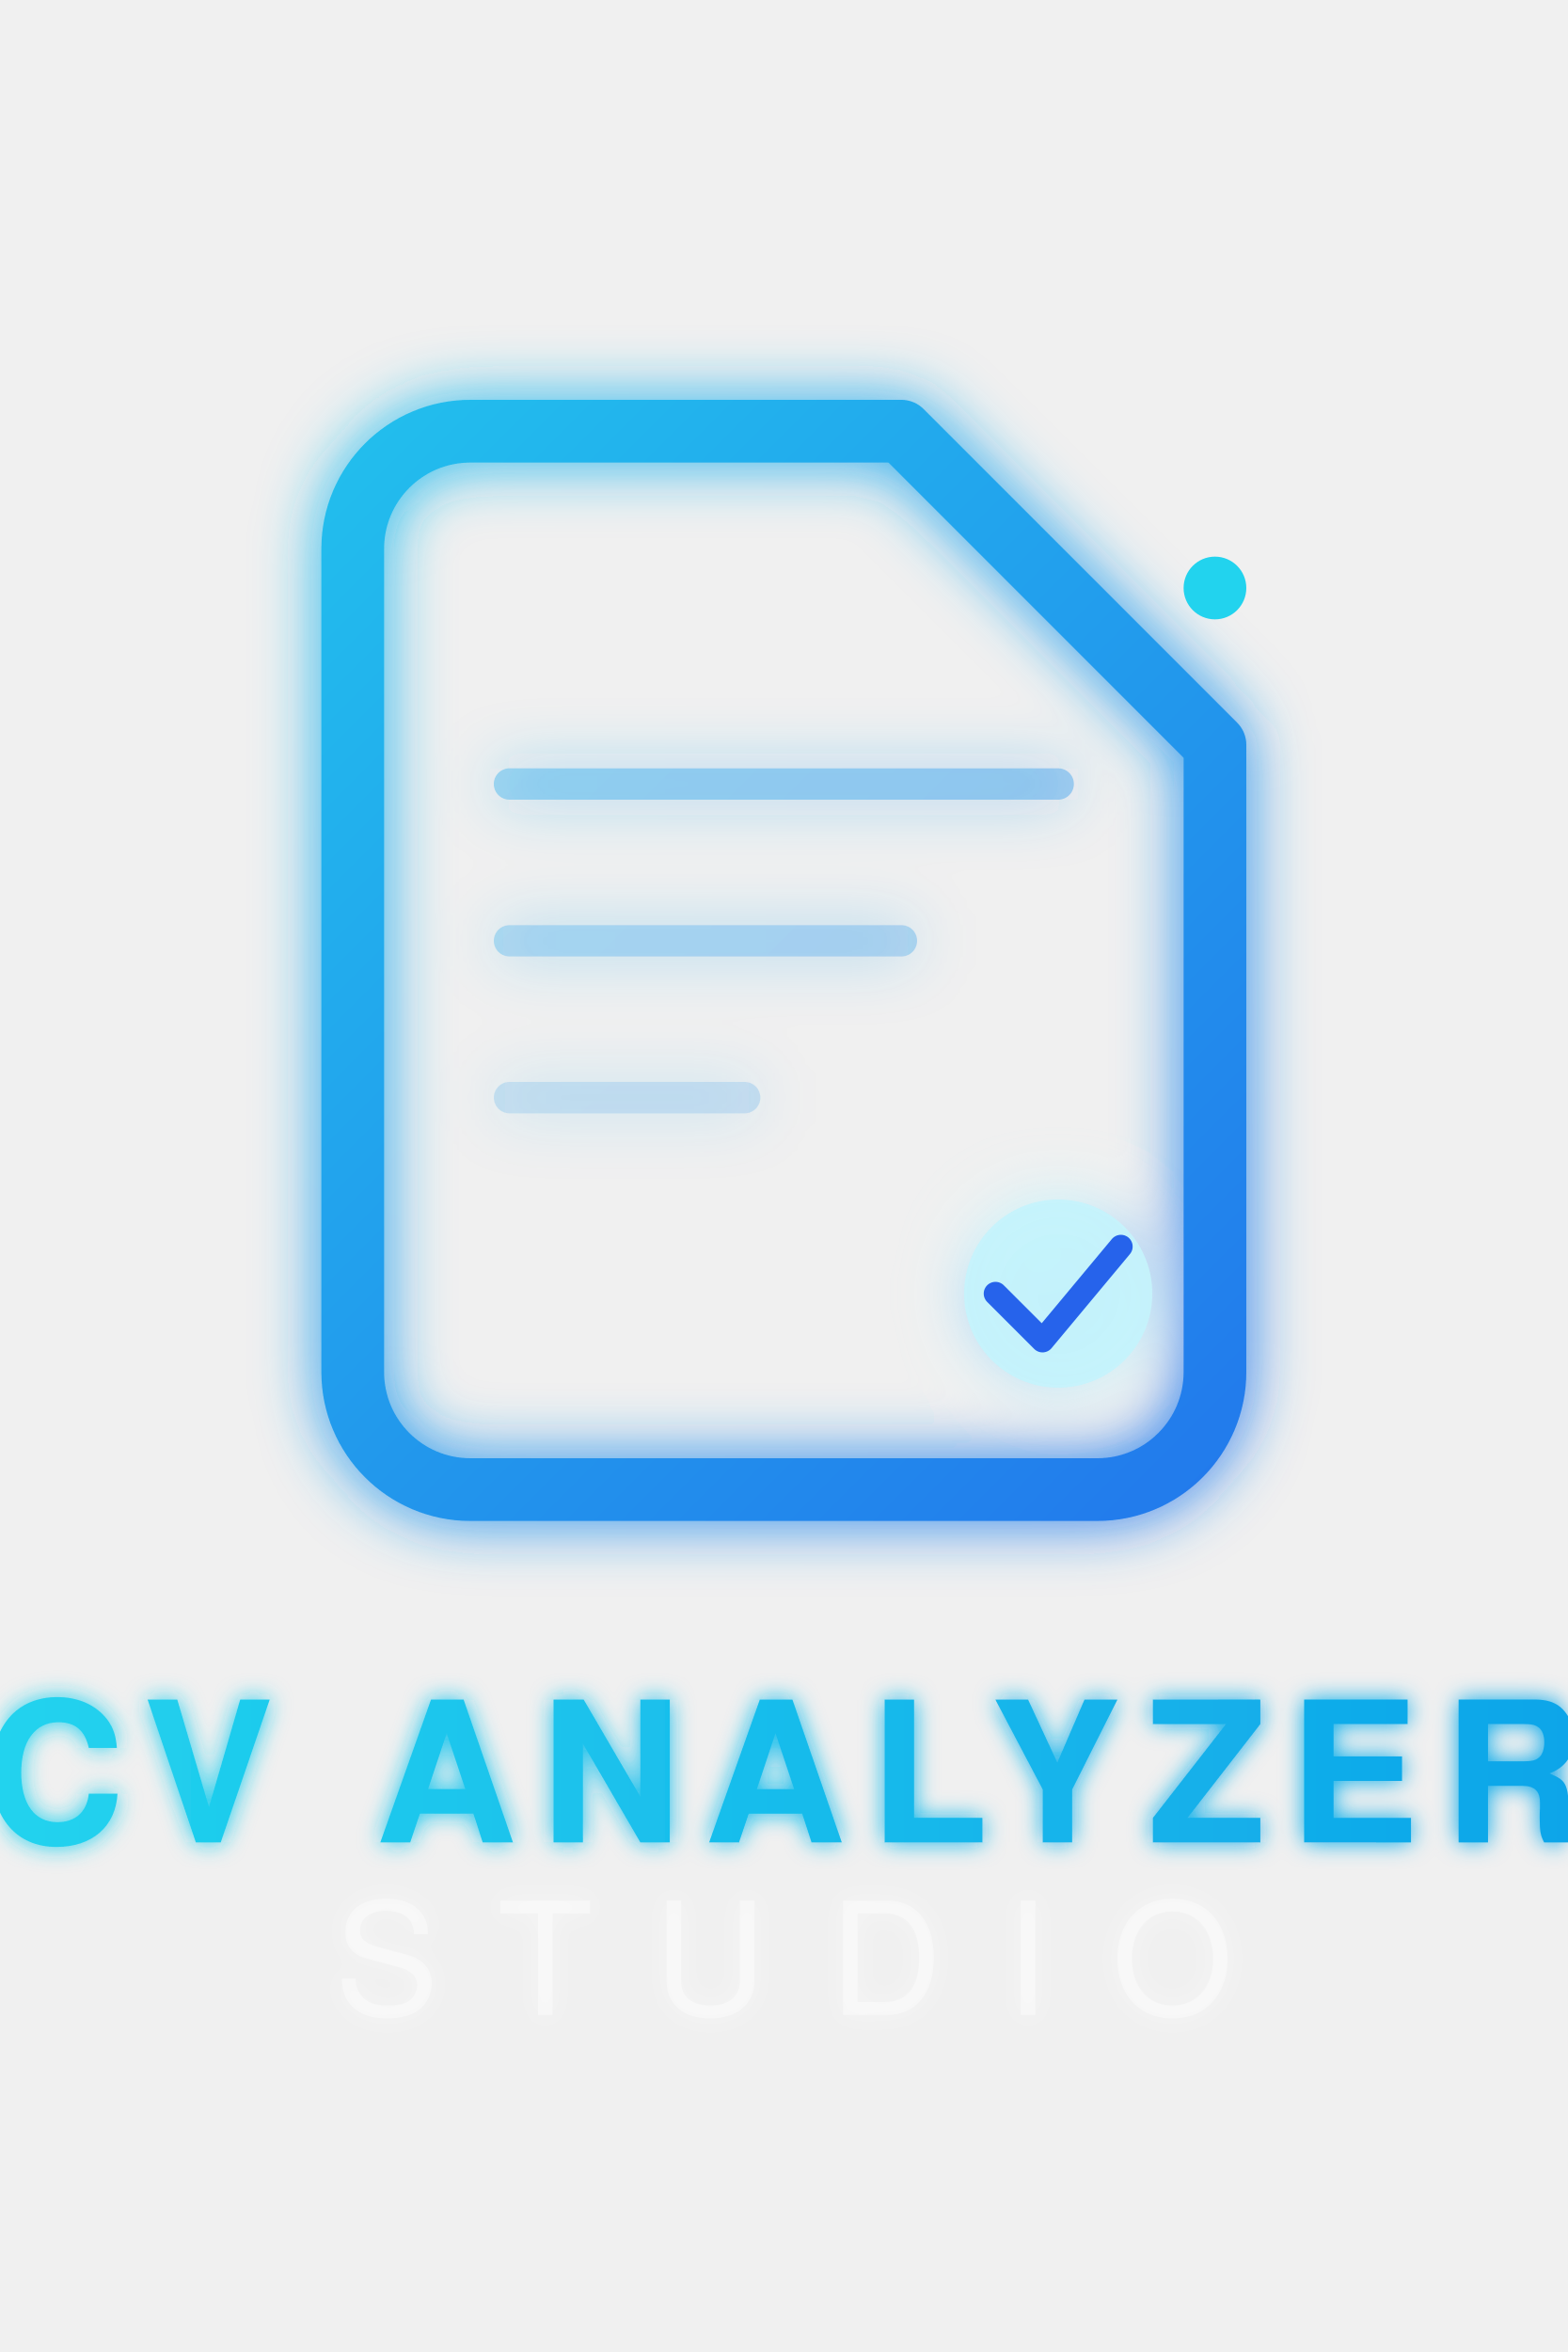
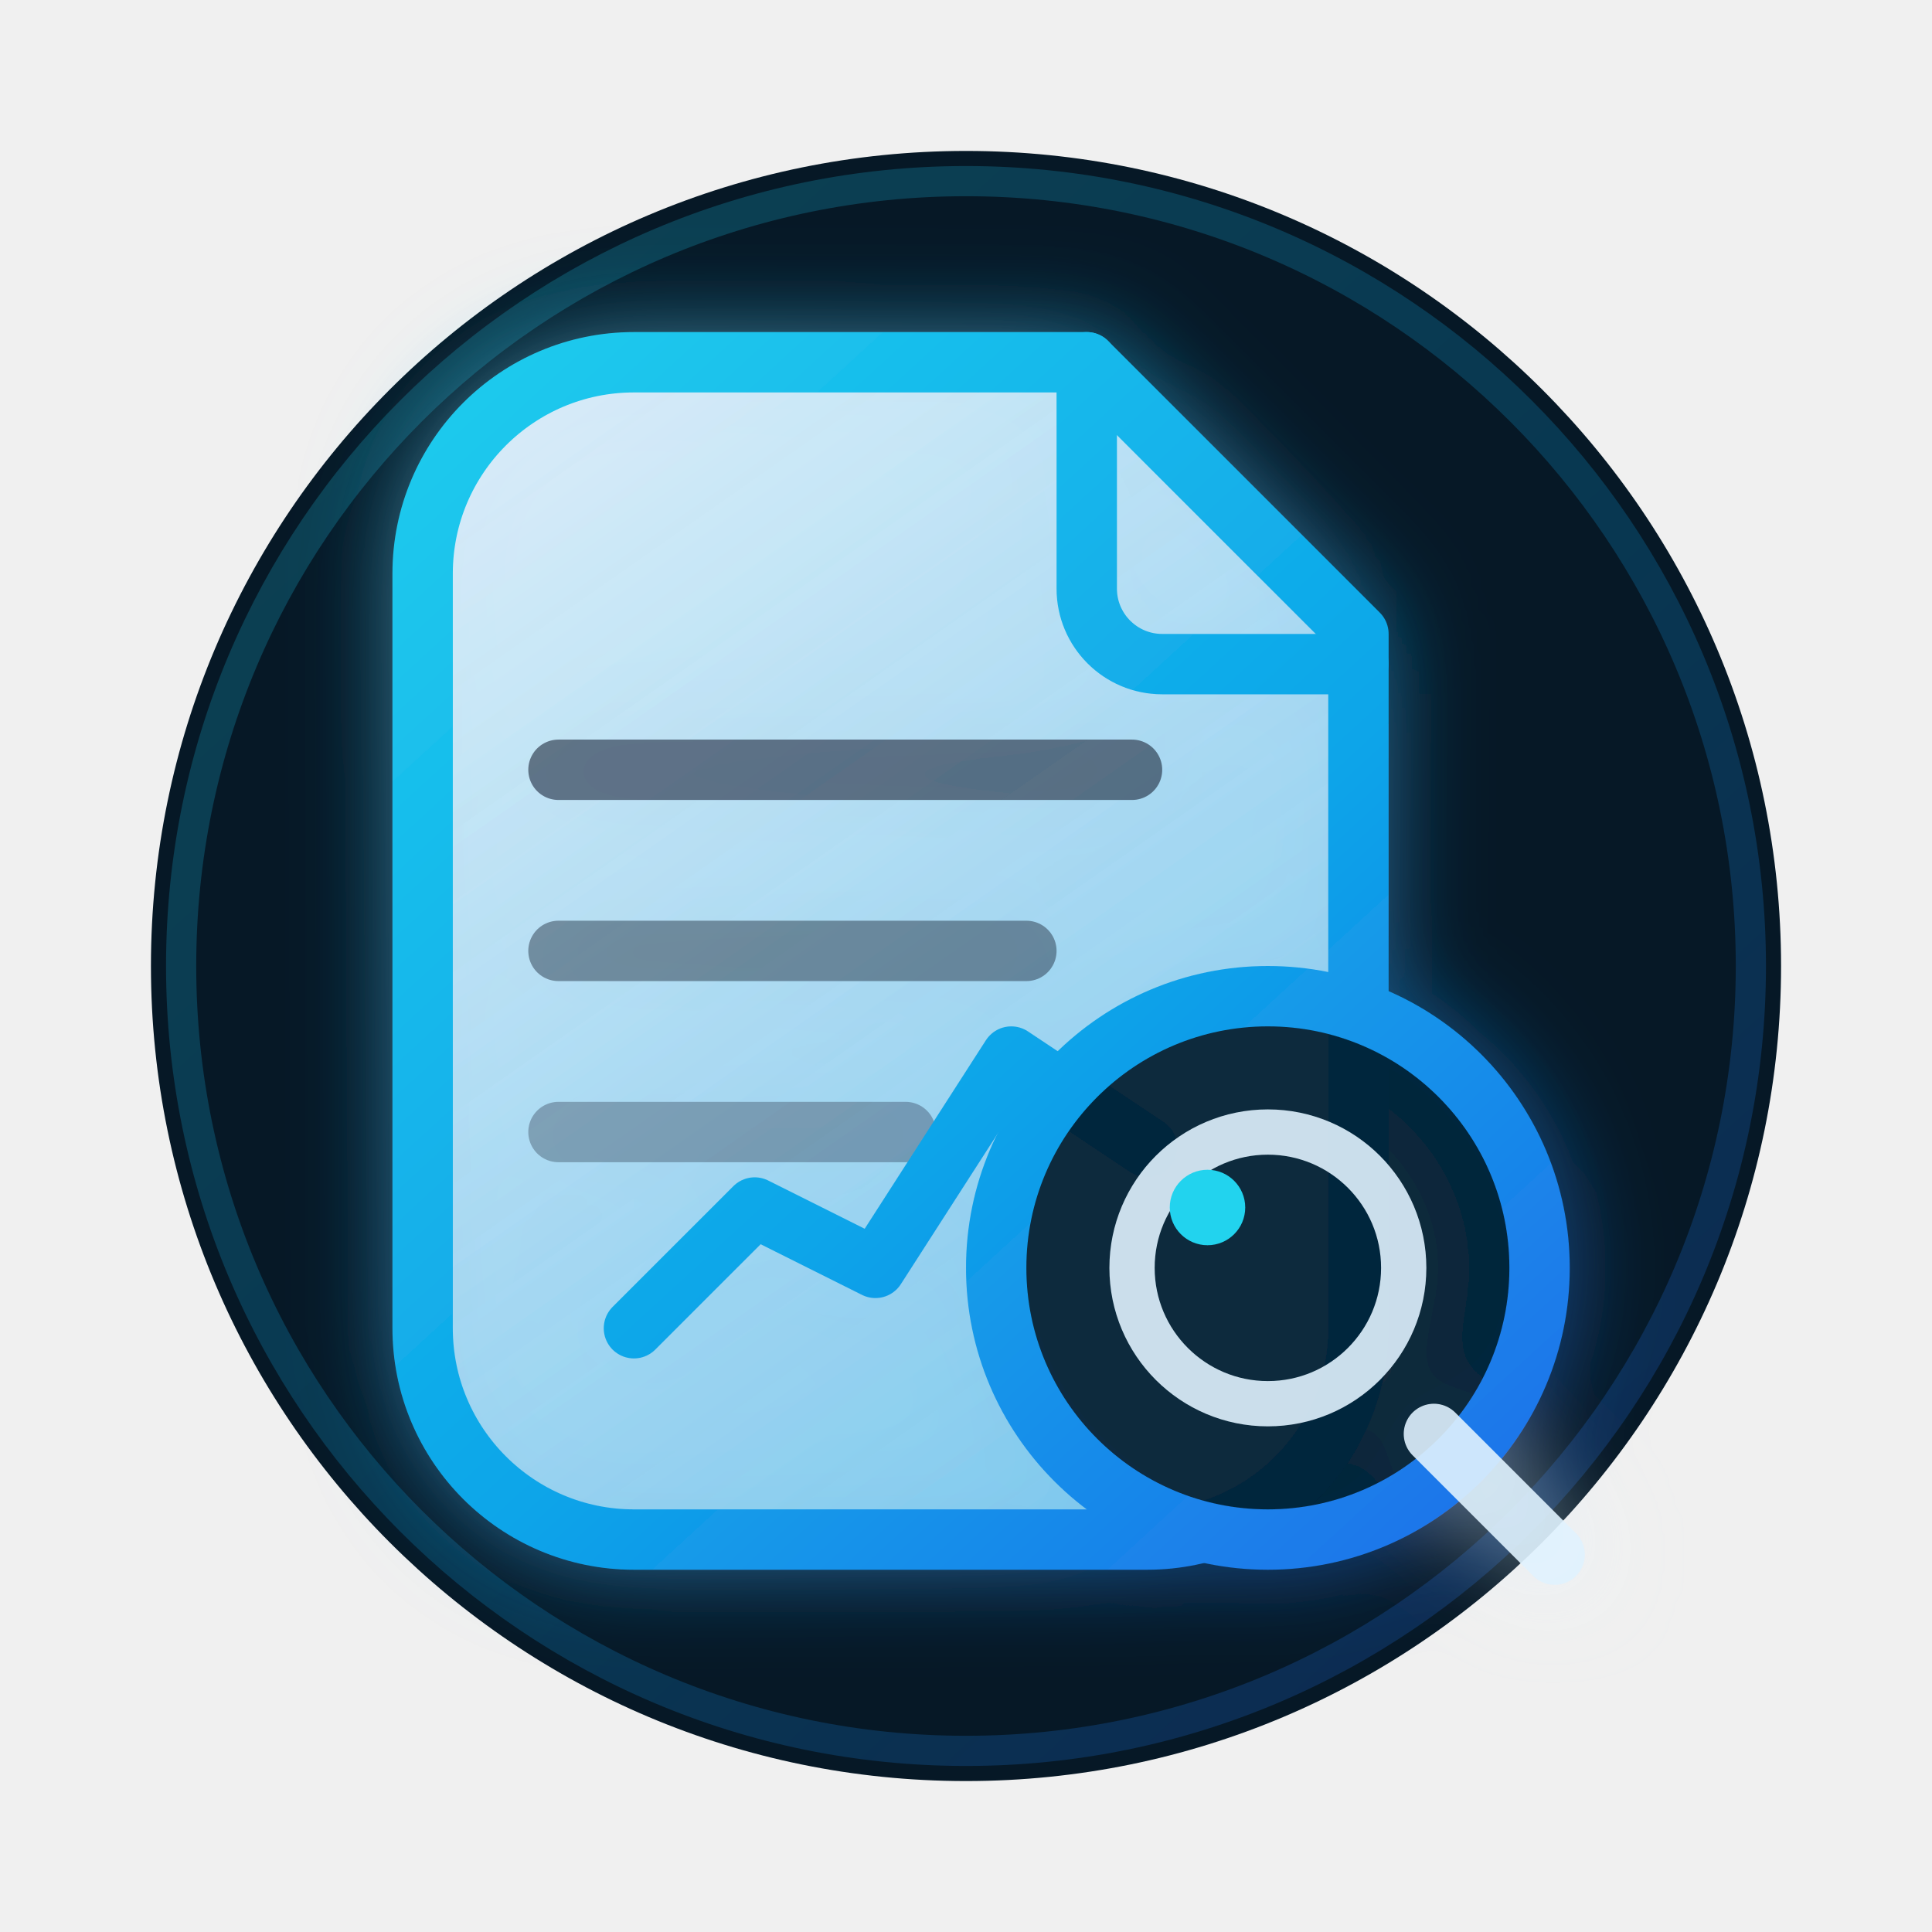
- <svg xmlns="http://www.w3.org/2000/svg" width="100" height="150" viewBox="0 0 200 250" fill="none">
+ <svg xmlns="http://www.w3.org/2000/svg" width="128" height="128" viewBox="0 0 128 128" fill="none">
  <defs>
-     <linearGradient id="avatarGrad" x1="0" y1="0" x2="200" y2="200" gradientUnits="userSpaceOnUse">
+     <linearGradient id="logoGradient" x1="20" y1="16" x2="108" y2="112" gradientUnits="userSpaceOnUse">
      <stop offset="0%" stop-color="#22D3EE" />
+       <stop offset="55%" stop-color="#0EA5E9" />
      <stop offset="100%" stop-color="#2563EB" />
    </linearGradient>
-     <filter id="glow" x="-25%" y="-25%" width="150%" height="150%">
-       <feGaussianBlur stdDeviation="4" result="blur" />
-       <feComposite in="SourceGraphic" in2="blur" operator="over" />
+     <linearGradient id="sheetGradient" x1="36" y1="24" x2="92" y2="104" gradientUnits="userSpaceOnUse">
+       <stop offset="0%" stop-color="#E0F2FE" stop-opacity="0.95" />
+       <stop offset="100%" stop-color="#7DD3FC" stop-opacity="0.85" />
+     </linearGradient>
+     <filter id="softGlow" x="-30%" y="-30%" width="160%" height="160%">
+       <feGaussianBlur stdDeviation="3" result="blur" />
+       <feColorMatrix in="blur" type="matrix" values="1 0 0 0 0                 0 1 0 0 0                 0 0 1 0 0                 0 0 0 0.55 0" />
+       <feMerge>
+         <feMergeNode />
+         <feMergeNode in="SourceGraphic" />
+       </feMerge>
    </filter>
  </defs>
-   <g filter="url(#glow)">
-     <path d="M65 30 H115 L155 70 V150 C155 158.284 148.284 165 140 165 H60 C51.716 165 45 158.284 45 150 V45 C45 36.716 51.716 30 60 30Z" stroke="url(#avatarGrad)" stroke-width="8" stroke-linecap="round" stroke-linejoin="round" fill="none" />
-     <path d="M65 75 H135" stroke="url(#avatarGrad)" stroke-width="4" stroke-linecap="round" opacity="0.4" />
-     <path d="M65 95 H115" stroke="url(#avatarGrad)" stroke-width="4" stroke-linecap="round" opacity="0.3" />
-     <path d="M65 115 H95" stroke="url(#avatarGrad)" stroke-width="4" stroke-linecap="round" opacity="0.2" />
-     <circle cx="135" cy="140" r="12" fill="#c5f3fc" opacity="0.95" />
-     <path d="M127 140 L133 146 L143 134" stroke="#2563EB" stroke-width="3" stroke-linecap="round" stroke-linejoin="round" />
-   </g>
-   <circle cx="155" cy="50" r="4" fill="#22D3EE">
-     <animate attributeName="opacity" values="0.4;1;0.4" dur="2s" repeatCount="indefinite" />
-     <animate attributeName="r" values="4;6;4" dur="3s" repeatCount="indefinite" />
-   </circle>
-   <defs>
-     <linearGradient id="lightWowGradient" x1="0%" y1="0%" x2="100%" y2="0%">
-       <stop offset="0%" stop-color="#22D3EE" />
-       <stop offset="100%" stop-color="#0EA5E9" />
-     </linearGradient>
-     <filter id="ultraLightGlow" x="-10%" y="-10%" width="120%" height="120%">
-       <feGaussianBlur stdDeviation="1.5" result="blur" />
-       <feComposite in="SourceGraphic" in2="blur" operator="over" />
-     </filter>
-   </defs>
-   <g filter="url(#ultraLightGlow)">
-     <text x="100" y="210" text-anchor="middle" font-family="'Segoe UI', Helvetica, Arial, sans-serif" font-size="25" font-weight="600" fill="url(#lightWowGradient)" style="text-transform: uppercase; letter-spacing: 3px;">
-     CV ANALYZER
-   </text>
-     <text x="100" y="232" text-anchor="middle" font-family="'Segoe UI', Helvetica, Arial, sans-serif" font-size="20" font-weight="500" fill="#FFFFFF" opacity="0.4" style="text-transform: uppercase; letter-spacing: 8px;">
-     STUDIO
-   </text>
+   <circle cx="64" cy="64" r="54" fill="#061826" />
+   <circle cx="64" cy="64" r="52" stroke="url(#logoGradient)" stroke-opacity="0.22" stroke-width="2" />
+   <g filter="url(#softGlow)">
+     <path d="M42 24H72L90 42V88C90 95.732 83.732 102 76 102H42C34.268 102 28 95.732 28 88V38C28 30.268 34.268 24 42 24Z" fill="url(#sheetGradient)" stroke="url(#logoGradient)" stroke-width="4" stroke-linejoin="round" />
+     <path d="M72 24V39C72 41.761 74.239 44 77 44H90" stroke="url(#logoGradient)" stroke-width="4" stroke-linecap="round" stroke-linejoin="round" />
+     <path d="M37 51H75" stroke="#0F172A" stroke-opacity="0.55" stroke-width="4" stroke-linecap="round" />
+     <path d="M37 63H68" stroke="#0F172A" stroke-opacity="0.42" stroke-width="4" stroke-linecap="round" />
+     <path d="M37 75H60" stroke="#0F172A" stroke-opacity="0.3" stroke-width="4" stroke-linecap="round" />
+     <path d="M42 88L50 80L58 84L67 70L76 76" stroke="url(#logoGradient)" stroke-width="4" stroke-linecap="round" stroke-linejoin="round" />
+     <circle cx="84" cy="84" r="18" fill="#052235" fill-opacity="0.95" stroke="url(#logoGradient)" stroke-width="4" />
+     <circle cx="84" cy="84" r="9" fill="none" stroke="#E0F2FE" stroke-opacity="0.9" stroke-width="3" />
+     <path d="M95 95L103 103" stroke="#E0F2FE" stroke-opacity="0.9" stroke-width="4" stroke-linecap="round" />
+     <circle cx="80" cy="80" r="2.5" fill="#22D3EE" />
  </g>
</svg>
